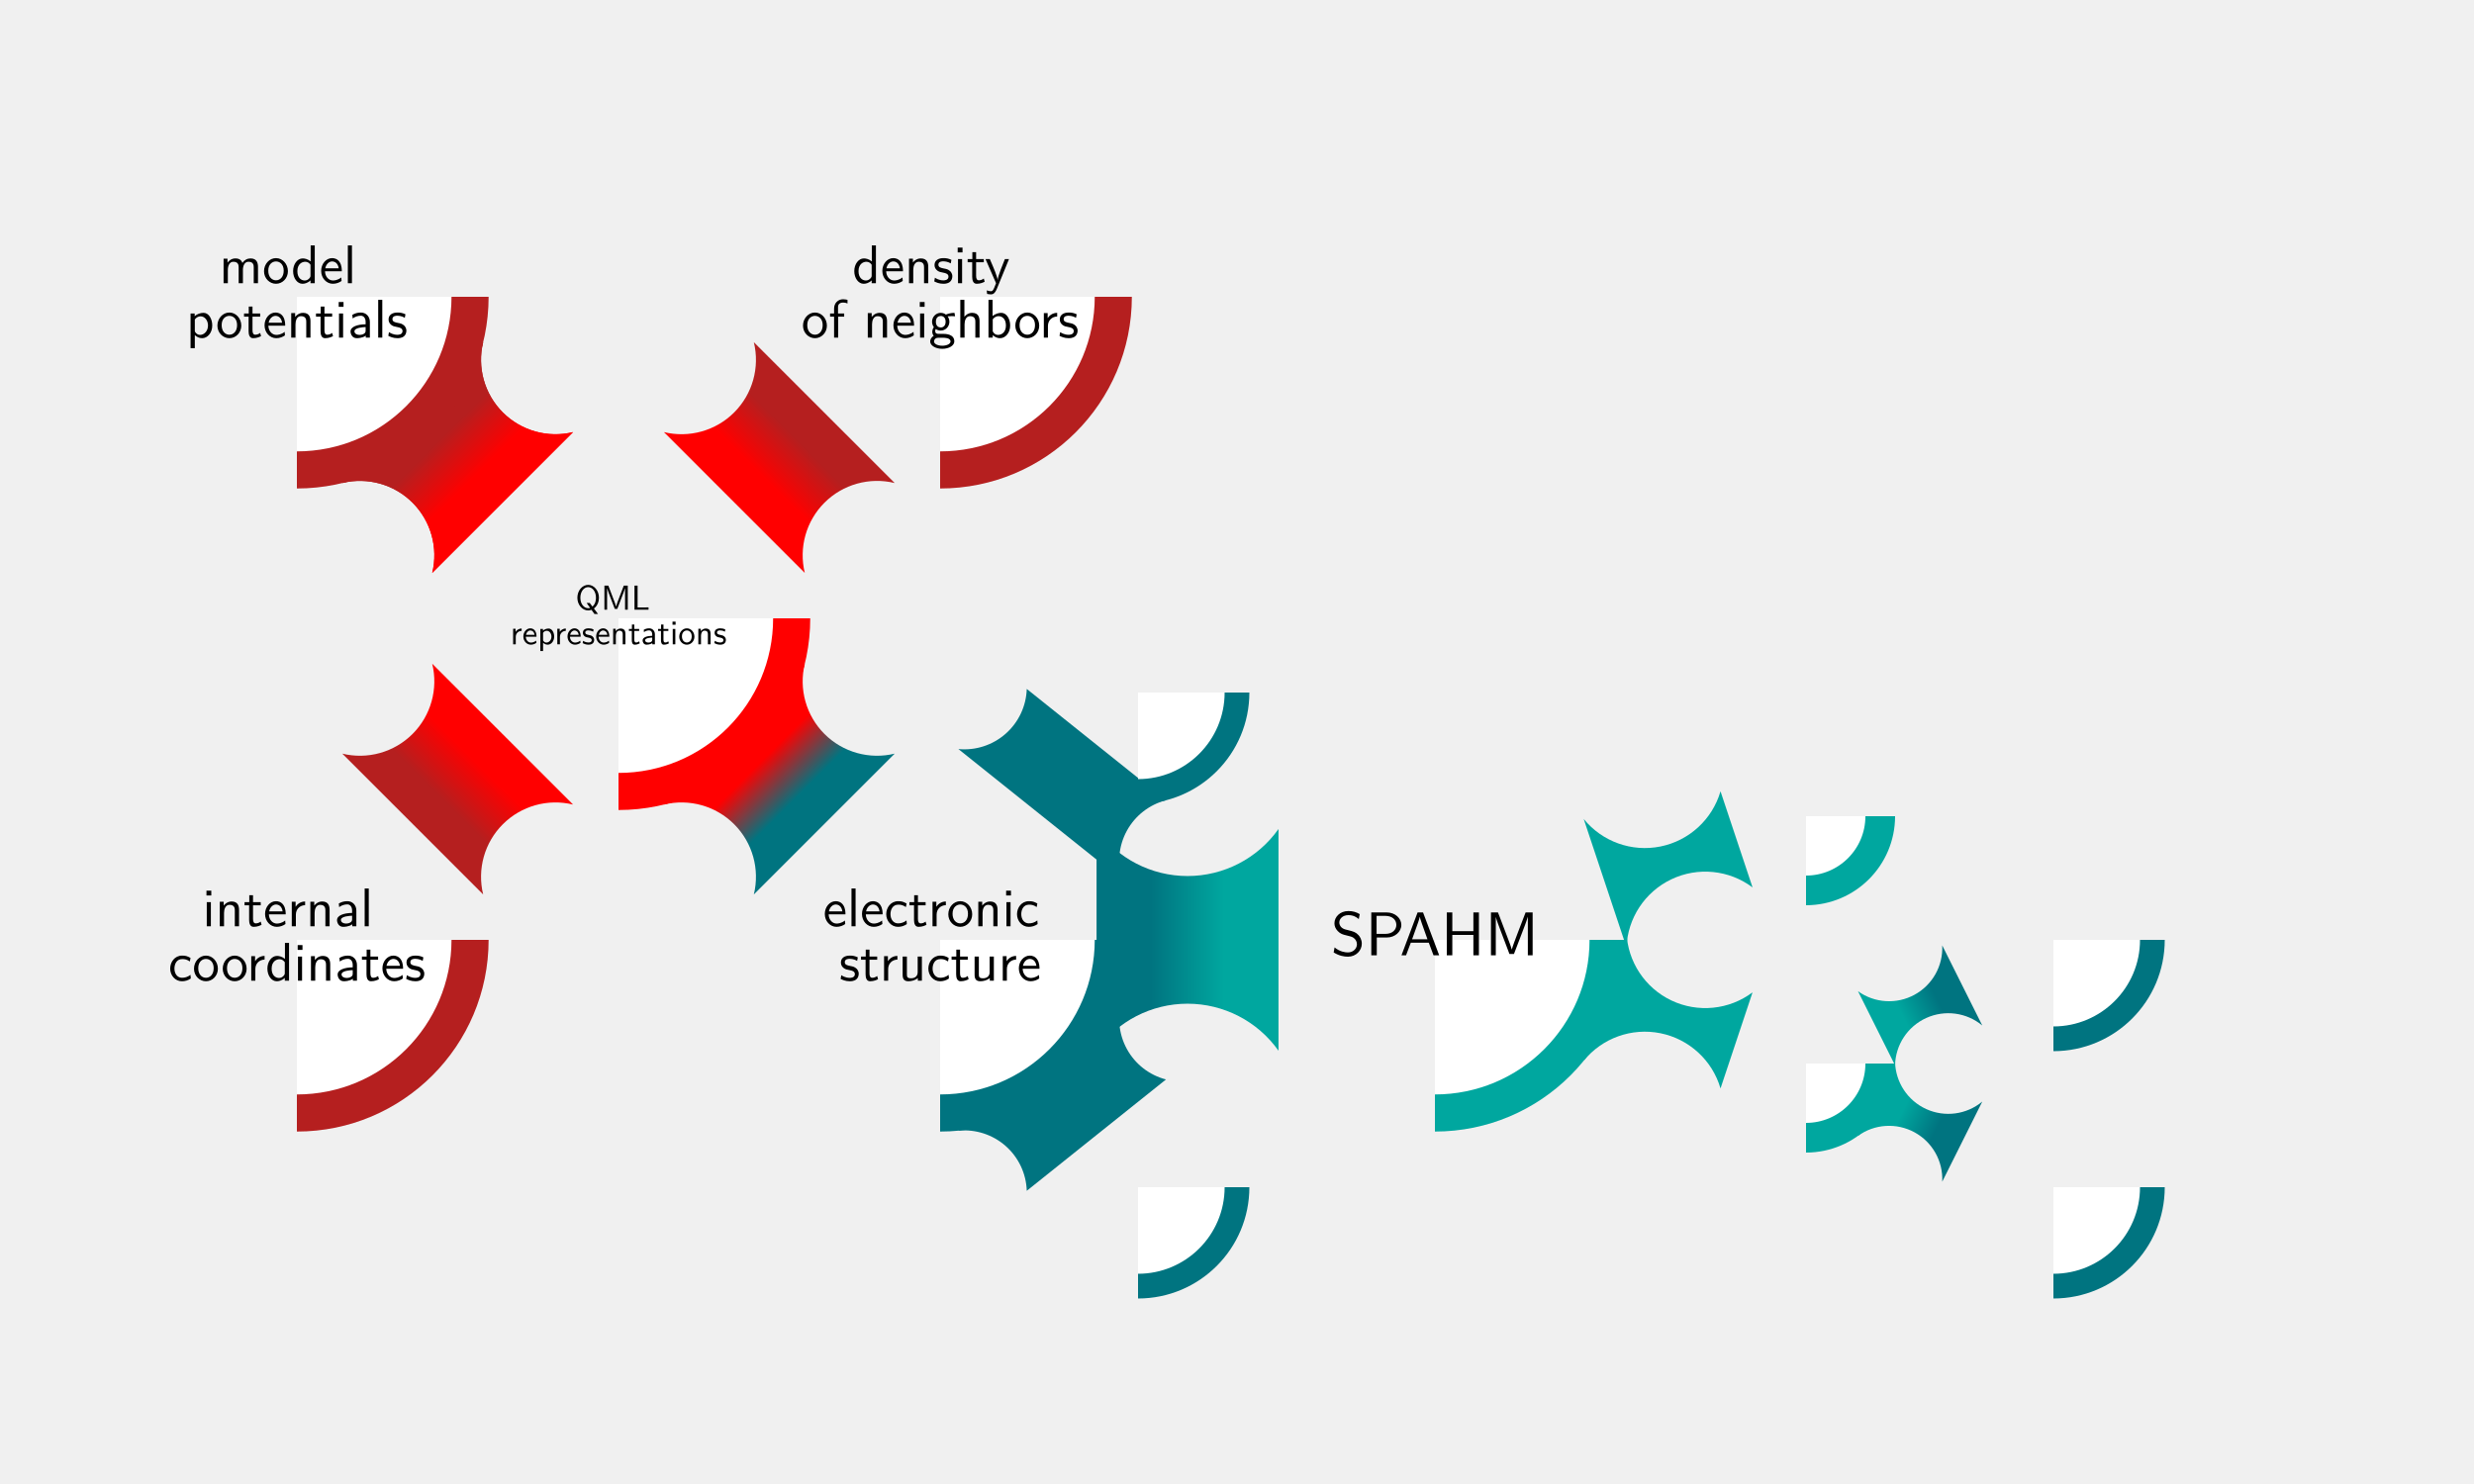
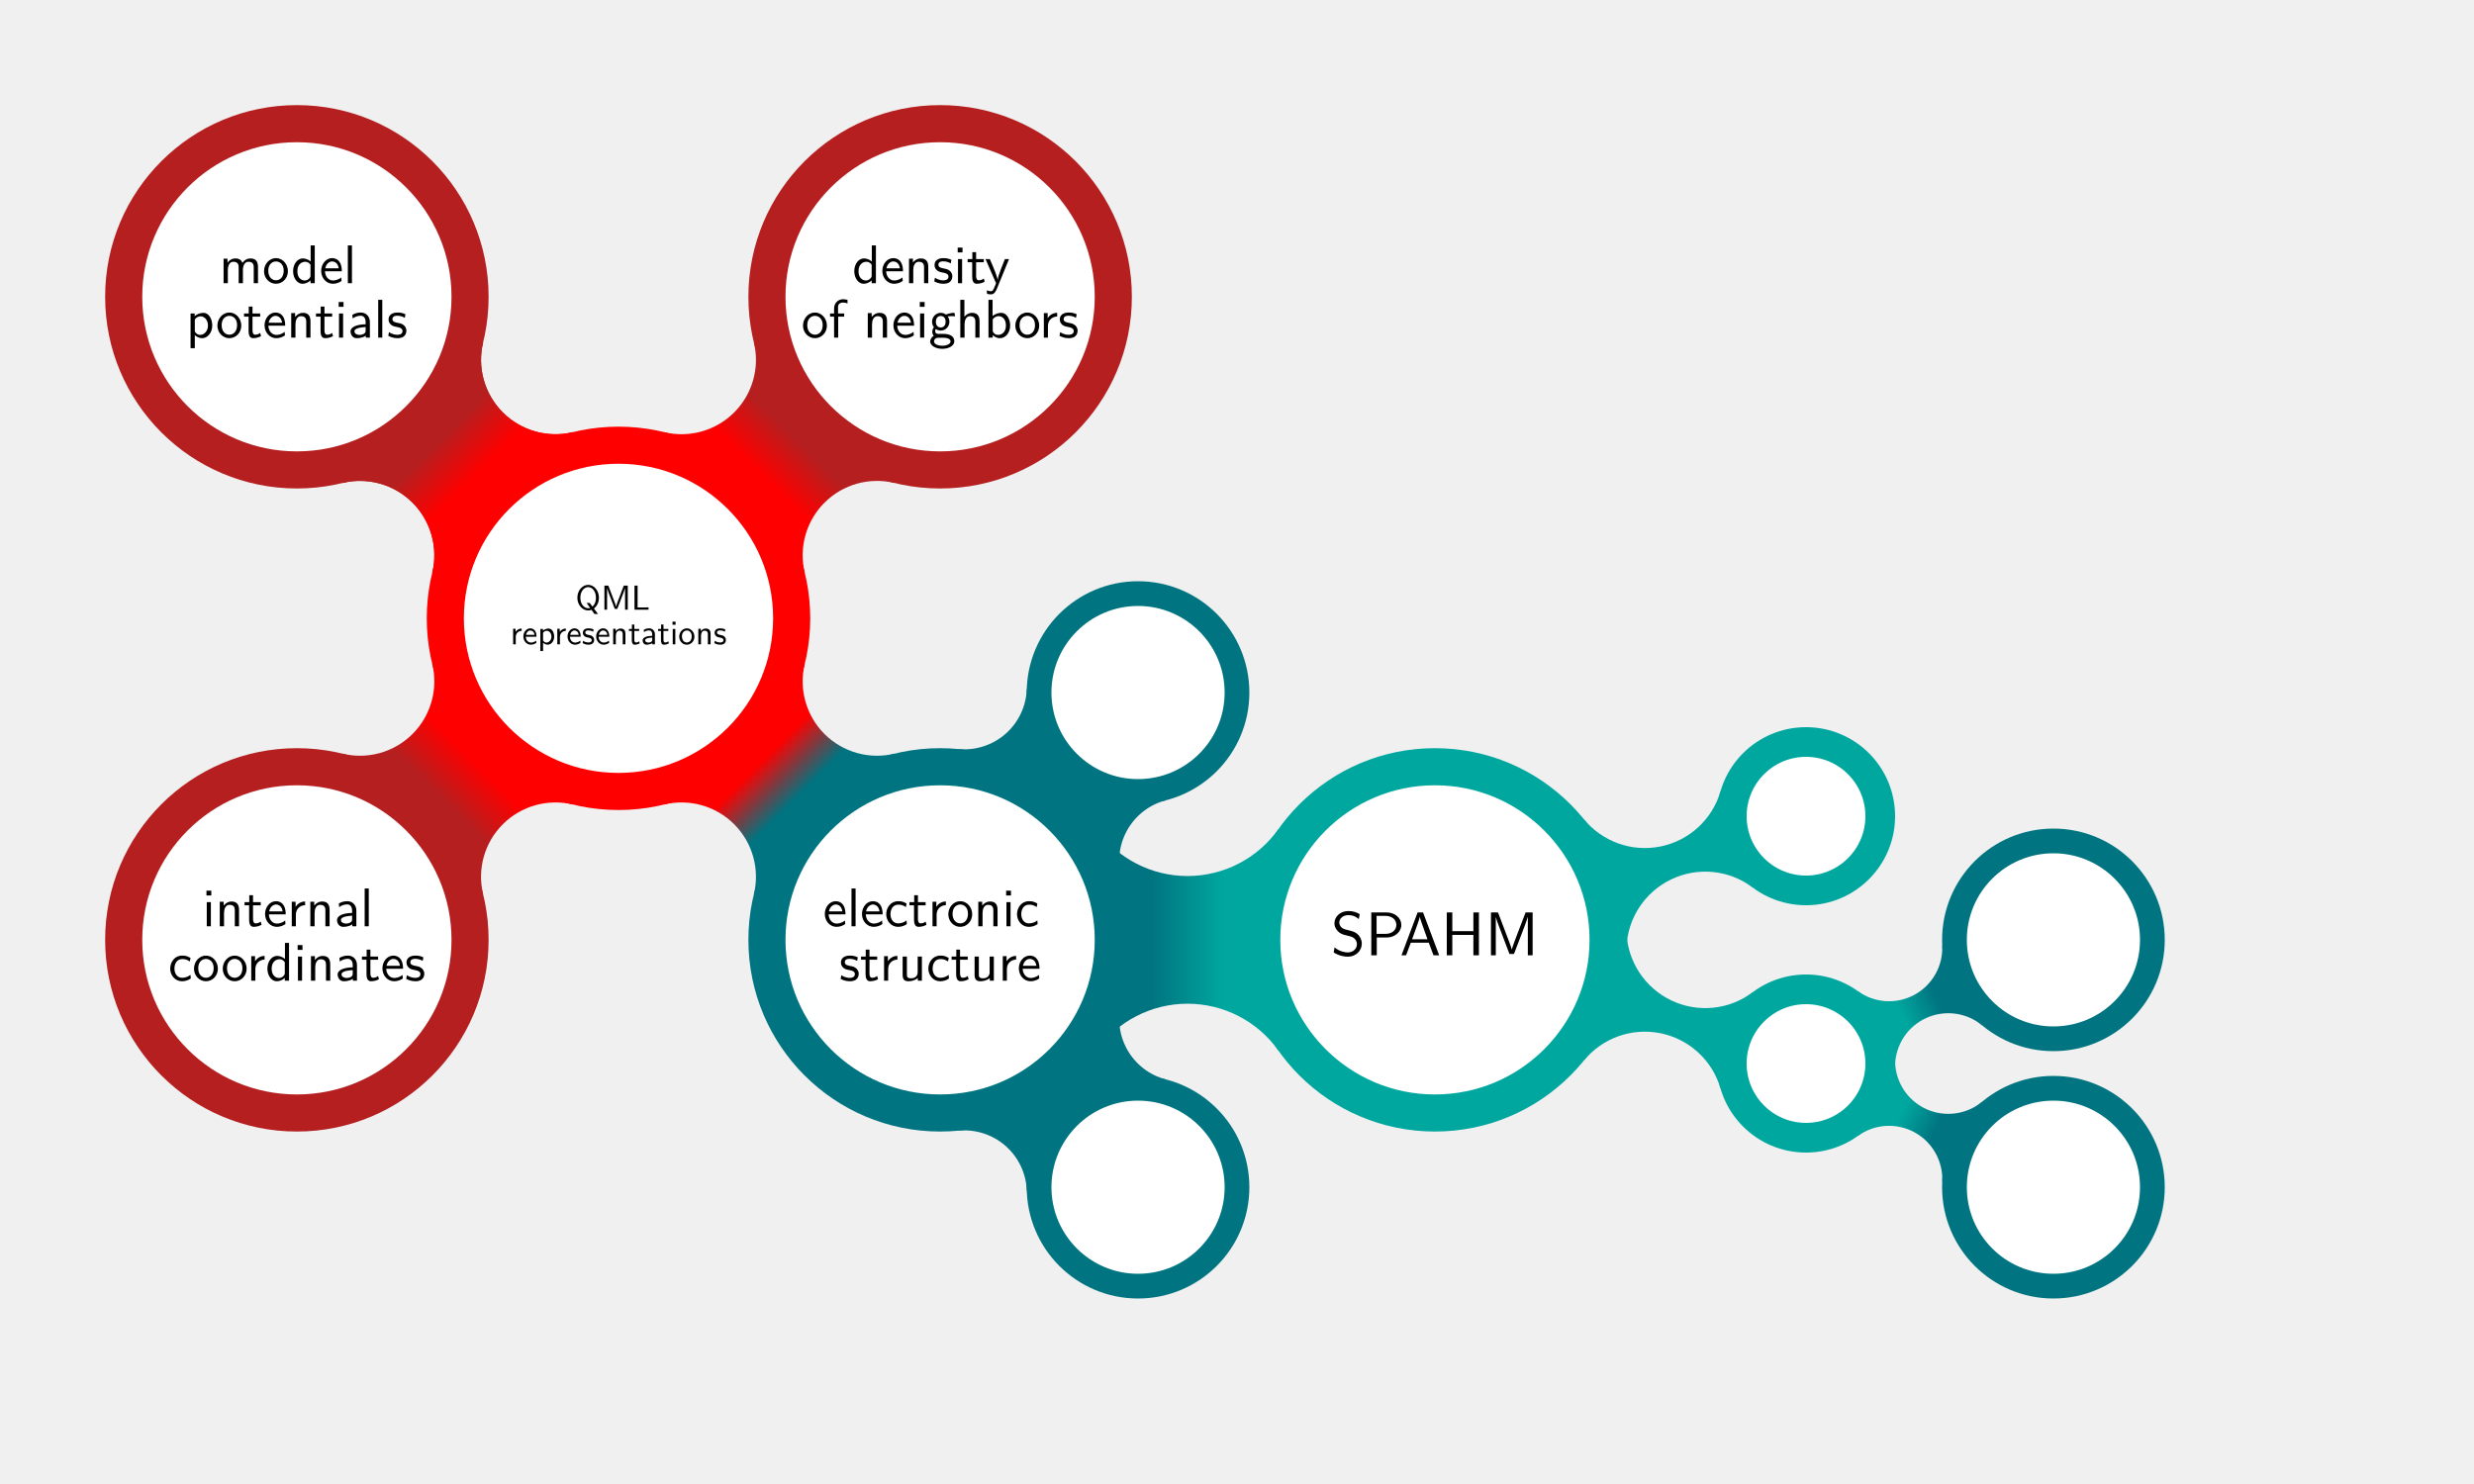
<svg xmlns="http://www.w3.org/2000/svg" xmlns:xlink="http://www.w3.org/1999/xlink" width="1000" height="600">
  <defs>
+     <circle id="bubble0" cx="0" cy="0" r="70" fill="#ffffff" stroke="#ff0000" stroke-width="15" />
+     <circle id="bubble1" cx="0" cy="0" r="70" fill="#ffffff" stroke="#b51f1f" stroke-width="15" />
+     <circle id="bubble2" cx="0" cy="0" r="70" fill="#ffffff" stroke="#007480" stroke-width="15" />
+     <circle id="bubble3" cx="0" cy="0" r="40" fill="#ffffff" stroke="#007480" stroke-width="10" />
+     <circle id="bubble4" cx="0" cy="0" r="70" fill="#ffffff" stroke="#00a79f" stroke-width="15" />
+     <circle id="bubble5" cx="0" cy="0" r="30" fill="#ffffff" stroke="#00a79f" stroke-width="12" />
+     <circle id="bubble6" cx="0" cy="0" r="40" fill="#ffffff" stroke="#007480" stroke-width="10" />
    <linearGradient id="myGradient1.2" x1="0" x2="0" y1="0" y2="1">
      <stop offset="30.0%" stop-color="#ff0000" />
      <stop offset="70.0%" stop-color="#b51f1f" />
    </linearGradient>
    <linearGradient id="myGradient1.3" x1="0" x2="0" y1="0" y2="1">
      <stop offset="30.0%" stop-color="#ff0000" />
      <stop offset="70.0%" stop-color="#007480" />
    </linearGradient>
    <linearGradient id="myGradient3.3" x1="0" x2="0" y1="0" y2="1">
      <stop offset="30.0%" stop-color="#007480" />
      <stop offset="70.0%" stop-color="#007480" />
    </linearGradient>
    <linearGradient id="myGradient3.4" x1="0" x2="0" y1="0" y2="1">
      <stop offset="30.0%" stop-color="#007480" />
      <stop offset="70.0%" stop-color="#00a79f" />
    </linearGradient>
    <linearGradient id="myGradient4.3" x1="0" x2="0" y1="0" y2="1">
      <stop offset="30.0%" stop-color="#00a79f" />
      <stop offset="70.0%" stop-color="#007480" />
    </linearGradient>
    <linearGradient id="myGradient4.4" x1="0" x2="0" y1="0" y2="1">
      <stop offset="30.0%" stop-color="#00a79f" />
      <stop offset="70.0%" stop-color="#00a79f" />
    </linearGradient>
    <style>
        .mytext {
          font-style:normal; font-variant:normal; font-weight:normal; font-stretch:normal;
          line-height:125%;
          font-family:"Latin Modern Sans"; -inkscape-font-specification:"Latin Modern Sans";
          font-variant-ligatures:normal; font-variant-caps:normal; font-variant-numeric:normal; font-feature-settings:normal;
          text-align:start; letter-spacing:0px; word-spacing:0px; writing-mode:lr-tb; text-anchor:middle;
          fill-opacity:1; stroke:#FFFFFF;
          stroke-width:0; stroke-linecap:butt; stroke-linejoin:miter; stroke-opacity:1;
          stroke-miterlimit:4; stroke-dasharray:none
        }
-         </style>
+     </style>
  </defs>
-   <symbol id="bubble0">
-     <circle cx="0" cy="0" r="70" fill="#ffffff" stroke="#ff0000" stroke-width="15" />
-   </symbol>
-   <symbol id="bubble1">
-     <circle cx="0" cy="0" r="70" fill="#ffffff" stroke="#b51f1f" stroke-width="15" />
-   </symbol>
-   <symbol id="bubble2">
-     <circle cx="0" cy="0" r="70" fill="#ffffff" stroke="#007480" stroke-width="15" />
-   </symbol>
-   <symbol id="bubble3">
-     <circle cx="0" cy="0" r="40" fill="#ffffff" stroke="#007480" stroke-width="10" />
-   </symbol>
-   <symbol id="bubble4">
-     <circle cx="0" cy="0" r="70" fill="#ffffff" stroke="#00a79f" stroke-width="15" />
-   </symbol>
-   <symbol id="bubble5">
-     <circle cx="0" cy="0" r="30" fill="#ffffff" stroke="#00a79f" stroke-width="12" />
-   </symbol>
-   <symbol id="bubble6">
-     <circle cx="0" cy="0" r="40" fill="#ffffff" stroke="#007480" stroke-width="10" />
-   </symbol>
  <g transform="rotate(-225.0,250,250)">
    <path d=" M 290.261 316.222 a 30.08, 30.08  0 0 0 0 51.404 h -80.522 a 30.08, 30.08  0 0 0 0 -51.404 z" fill="url('#myGradient1.2')" />
  </g>
  <g transform="rotate(-225.0,250,250)">
    <path d=" M 290.261 316.222 a 30.08, 30.08  0 0 0 0 51.404 h -80.522 a 30.08, 30.08  0 0 0 0 -51.404 z" fill="url('#myGradient1.2')" />
  </g>
  <g transform="rotate(-135.0,250,250)">
    <path d=" M 290.261 316.222 a 30.08, 30.08  0 0 0 0 51.404 h -80.522 a 30.08, 30.08  0 0 0 0 -51.404 z" fill="url('#myGradient1.2')" />
  </g>
  <g transform="rotate(45.0,250,250)">
    <path d=" M 290.261 316.222 a 30.08, 30.08  0 0 0 0 51.404 h -80.522 a 30.08, 30.08  0 0 0 0 -51.404 z" fill="url('#myGradient1.2')" />
  </g>
  <g transform="rotate(-45.0,250,250)">
    <path d=" M 290.261 316.222 a 30.08, 30.08  0 0 0 0 51.404 h -80.522 a 30.08, 30.08  0 0 0 0 -51.404 z" fill="url('#myGradient1.3')" />
  </g>
  <g transform="rotate(-90.0,380,380)">
    <path d=" M 424.816 443.228 a 45.072, 45.072  0 0 0 0 73.544 h -89.632 a 45.072, 45.072  0 0 0 0 -73.544 z" fill="url('#myGradient3.4')" />
  </g>
  <g transform="rotate(-38.65981,380,380)">
    <path d=" M 343.969 481.104 a 25.243, 25.243  0 0 0 -6.394 -36.248 h 84.85 a 25.243, 25.243  0 0 0 -6.394 36.248 z" fill="url('#myGradient3.3')" />
  </g>
  <g transform="rotate(-141.3402,380,380)">
    <path d=" M 343.969 481.104 a 25.243, 25.243  0 0 0 -6.394 -36.248 h 84.85 a 25.243, 25.243  0 0 0 -6.394 36.248 z" fill="url('#myGradient3.3')" />
  </g>
  <g transform="rotate(-71.56505,580,380)">
    <path d=" M 559.519 508.508 a 31.852, 31.852  0 0 0 -6.877 -55.997 h 54.716 a 31.852, 31.852  0 0 0 -6.877 55.997 z" fill="url('#myGradient4.4')" />
  </g>
  <g transform="rotate(-108.4349,580,380)">
    <path d=" M 559.519 508.508 a 31.852, 31.852  0 0 0 -6.877 -55.997 h 54.716 a 31.852, 31.852  0 0 0 -6.877 55.997 z" fill="url('#myGradient4.4')" />
  </g>
  <g transform="rotate(-63.43495,730,430)">
    <path d=" M 711.892 500.608 a 21.517, 21.517  0 0 0 1.355 -38.744 h 33.507 a 21.517, 21.517  0 0 0 1.355 38.744 z" fill="url('#myGradient4.3')" />
  </g>
  <g transform="rotate(-116.5651,730,430)">
    <path d=" M 711.892 500.608 a 21.517, 21.517  0 0 0 1.355 -38.744 h 33.507 a 21.517, 21.517  0 0 0 1.355 38.744 z" fill="url('#myGradient4.3')" />
  </g>
  <use x="250" y="250" xlink:href="#bubble0" />
  <use x="120" y="120" xlink:href="#bubble1" />
  <use x="380" y="380" xlink:href="#bubble2" />
  <use x="380" y="120" xlink:href="#bubble1" />
  <use x="120" y="380" xlink:href="#bubble1" />
  <use x="580" y="380" xlink:href="#bubble4" />
  <use x="460" y="480" xlink:href="#bubble3" />
  <use x="460" y="280" xlink:href="#bubble3" />
  <use x="730" y="430" xlink:href="#bubble5" />
  <use x="730" y="330" xlink:href="#bubble5" />
  <use x="830" y="480" xlink:href="#bubble6" />
  <use x="830" y="380" xlink:href="#bubble6" />
  <text x="250" y="250" class="mytext" font-size="14px" fill="#000000">
    <tspan x="250" dy="-0.25em"> QML </tspan>
    <tspan x="250" dy="1em"> representations </tspan>
  </text>
  <text x="120" y="120" class="mytext" font-size="22px" fill="#000000">
    <tspan x="120" dy="-0.25em"> model </tspan>
    <tspan x="120" dy="1em"> potentials </tspan>
  </text>
  <text x="120" y="380" class="mytext" font-size="22px" fill="#000000">
    <tspan x="120" dy="-0.25em"> internal </tspan>
    <tspan x="120" dy="1em"> coordinates </tspan>
  </text>
  <text x="380" y="120" class="mytext" font-size="22px" fill="#000000">
    <tspan x="380" dy="-0.25em"> density </tspan>
    <tspan x="380" dy="1em"> of neighbors </tspan>
  </text>
  <text x="380" y="380" class="mytext" font-size="22px" fill="#000000">
    <tspan x="380" dy="-0.25em"> electronic </tspan>
    <tspan x="380" dy="1em"> structure </tspan>
  </text>
  <text x="580" y="380" class="mytext" font-size="25px" fill="#000000">
    <tspan x="580" dy="0.25em"> SPAHM </tspan>
  </text>
</svg>
